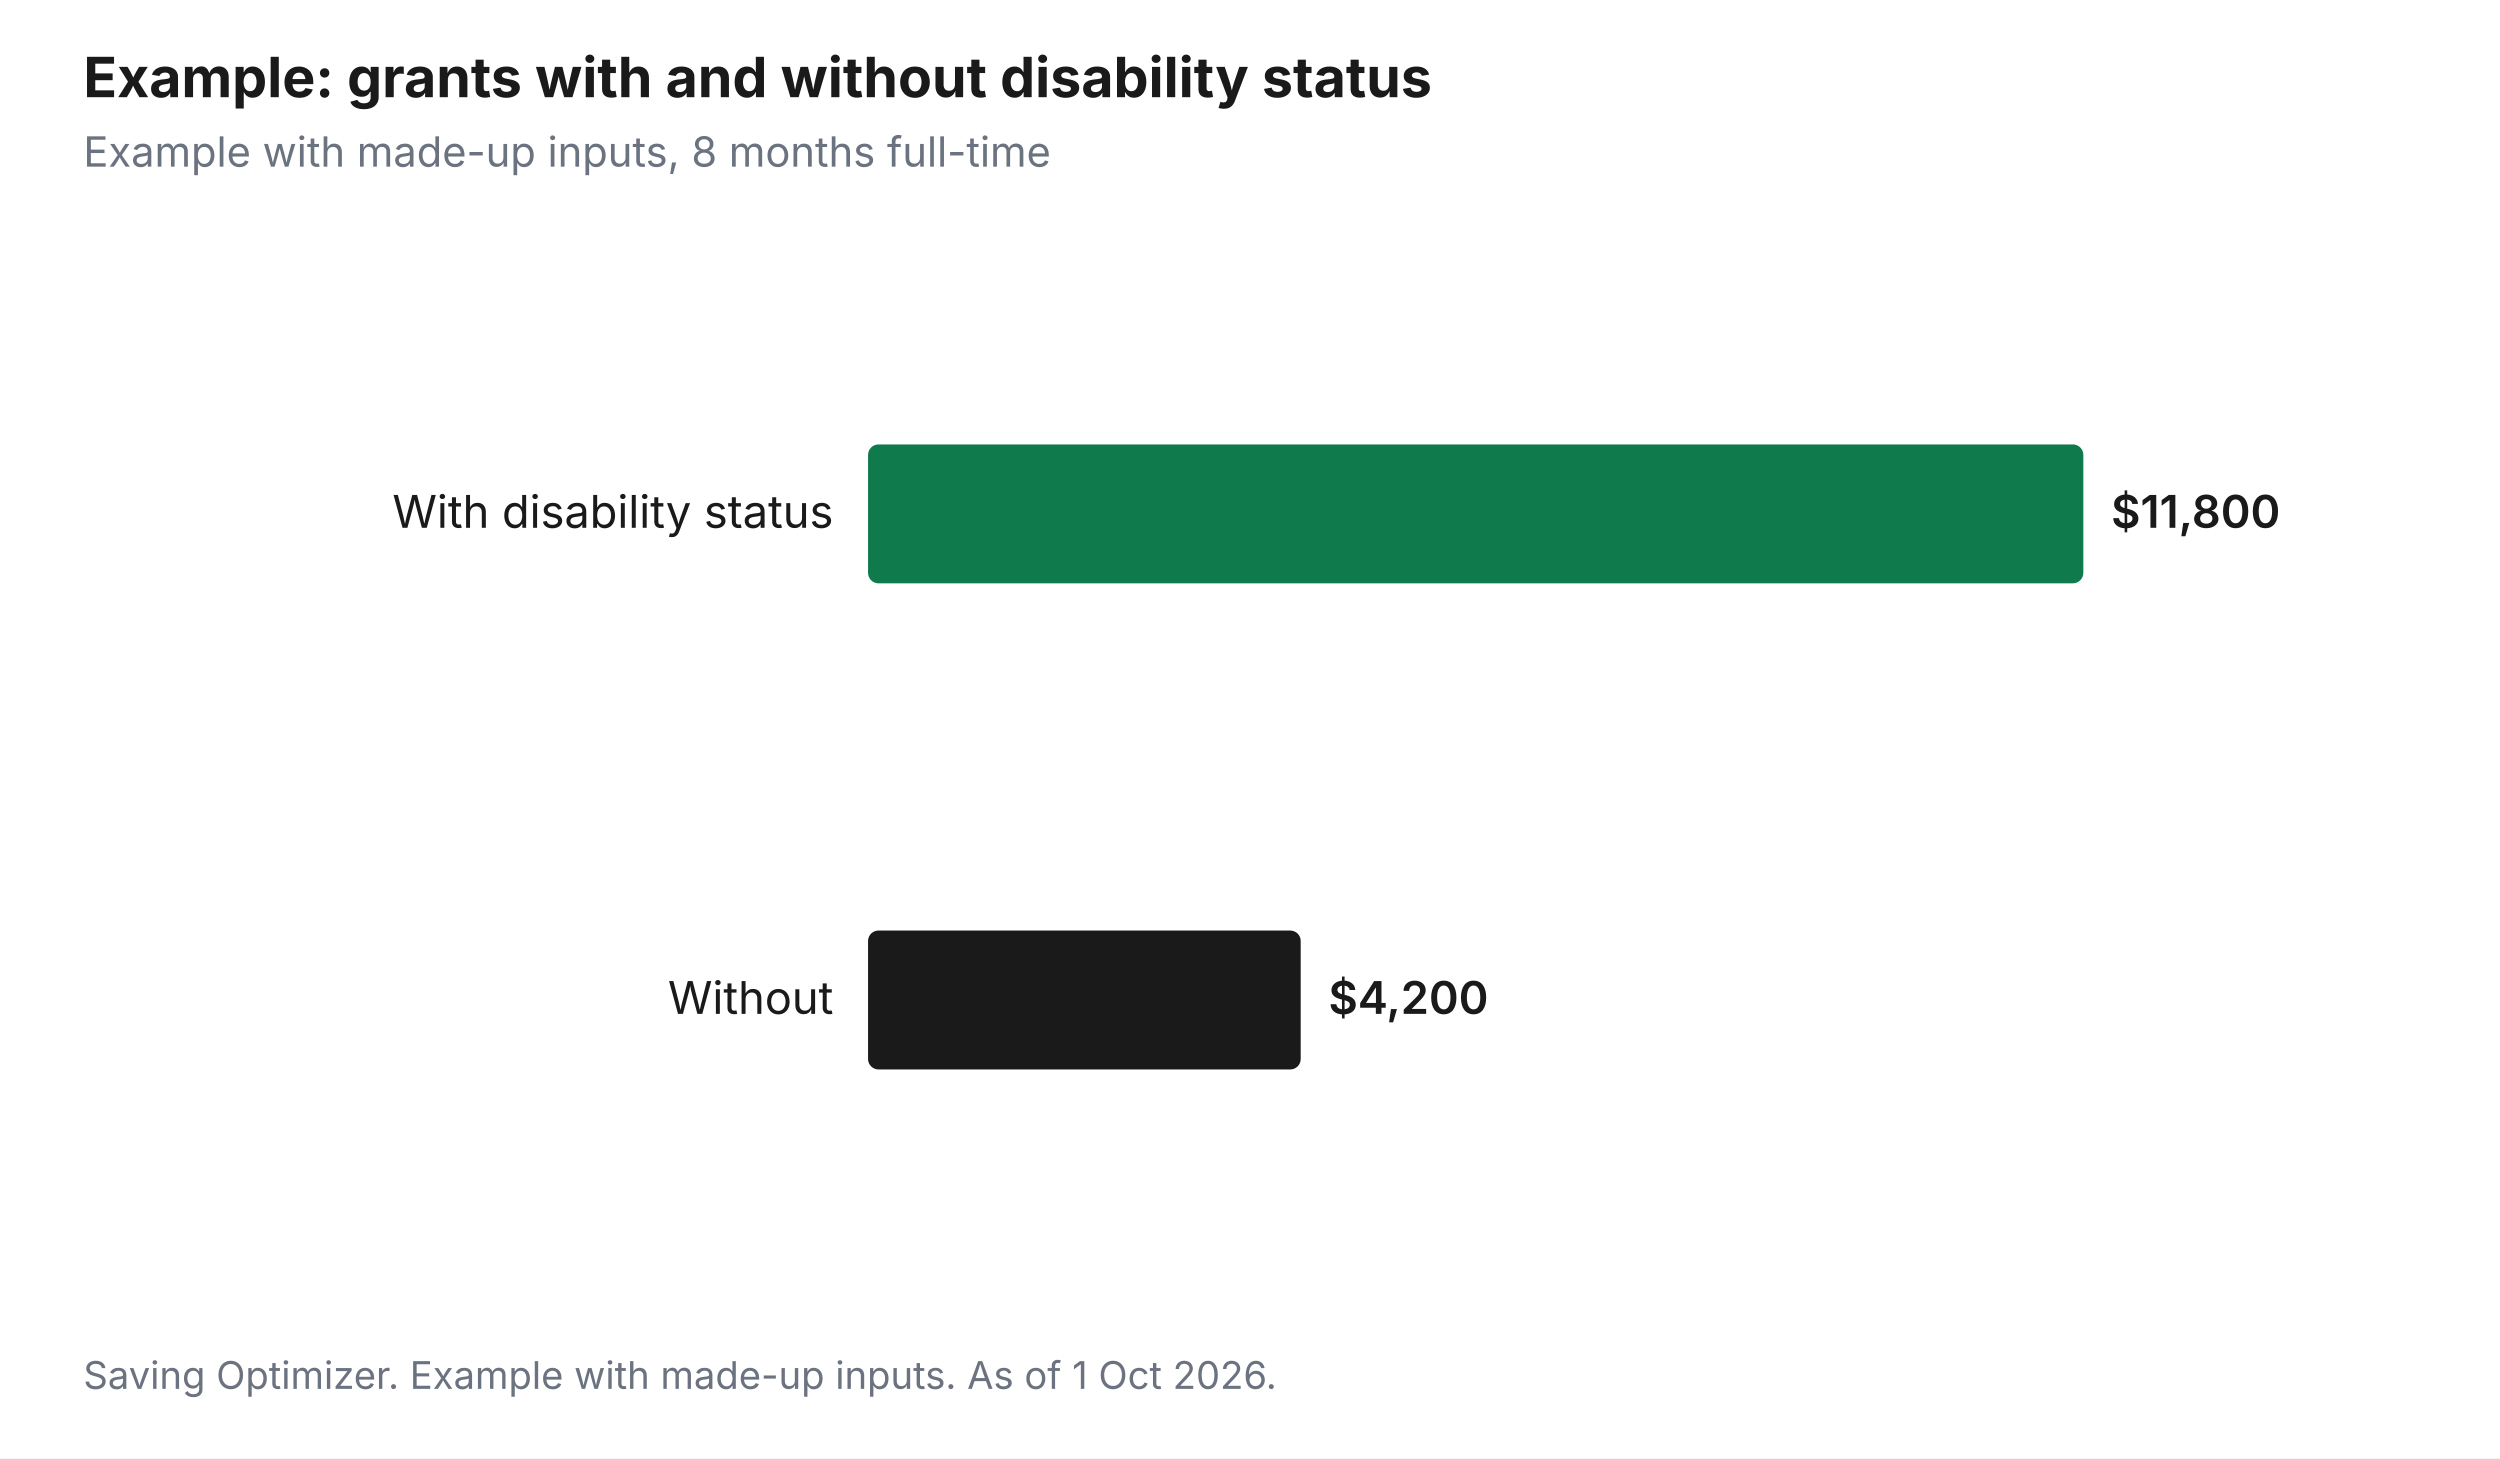
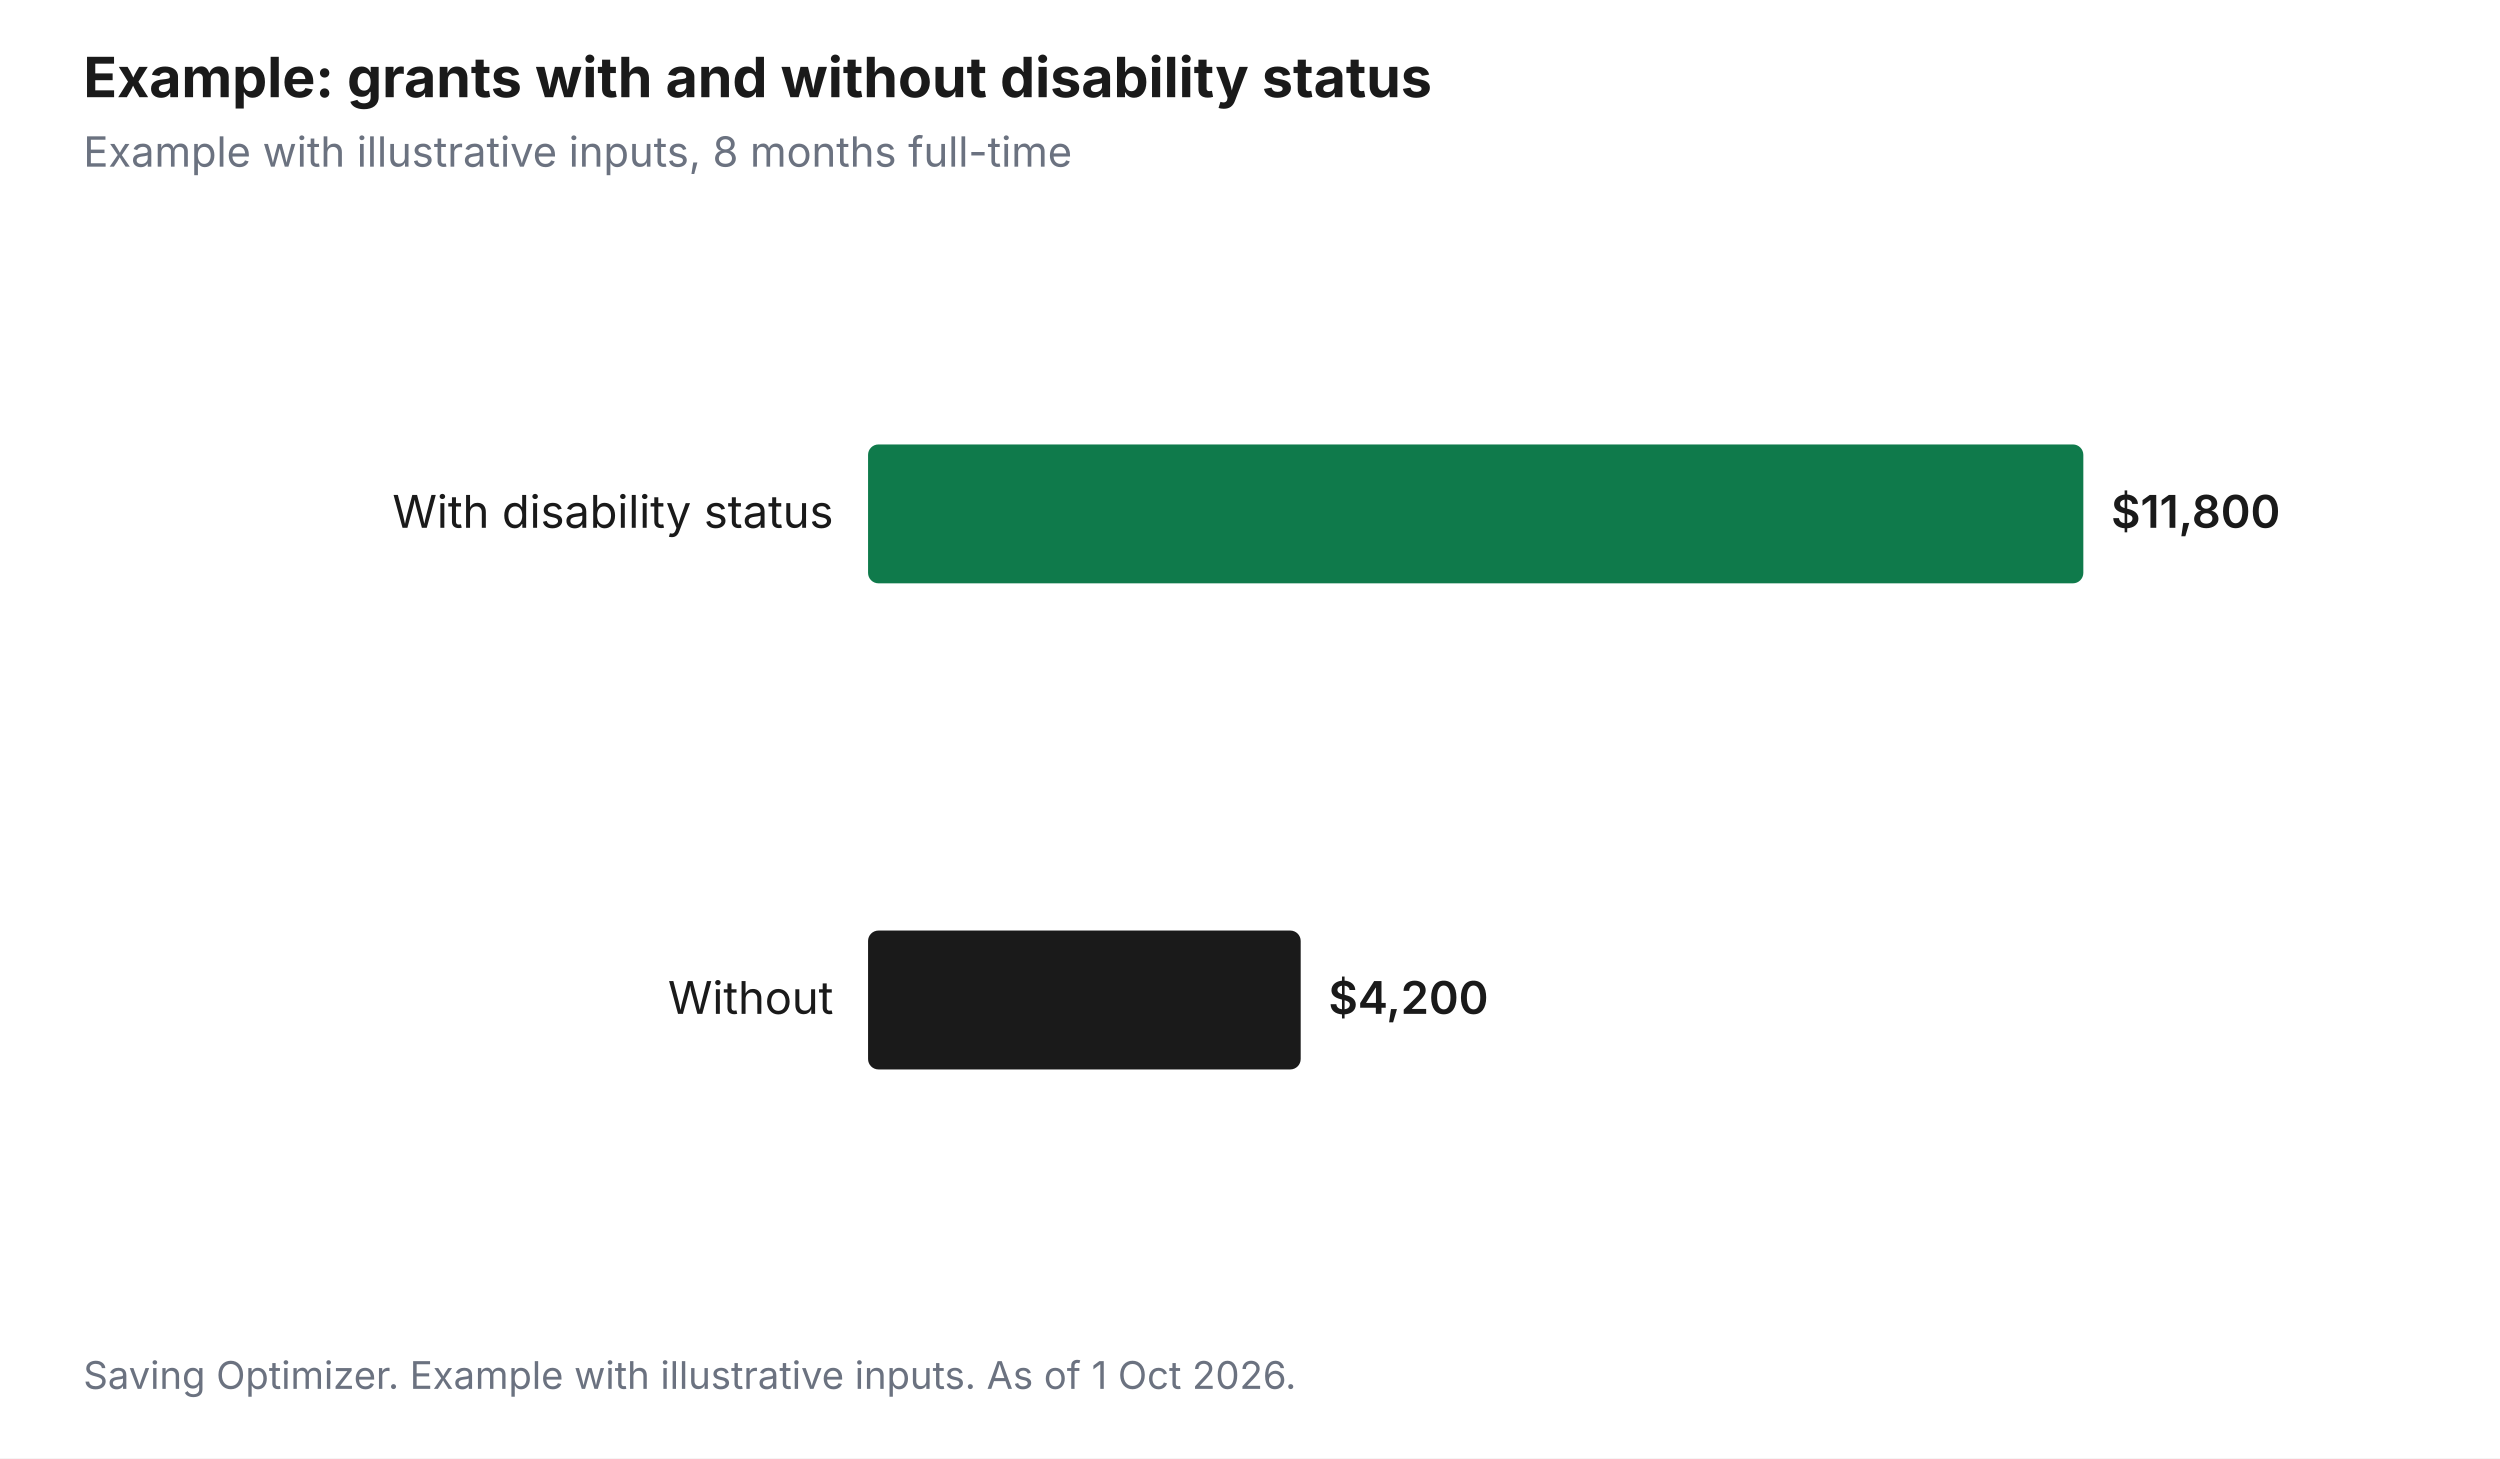
<svg xmlns="http://www.w3.org/2000/svg" viewBox="0 0 720 420" width="720" height="420" role="img" aria-labelledby="t d">
  <rect width="720" height="420" fill="#FFFFFF" />
  <text x="24" y="28" font-family="Inter, Arial, sans-serif" font-size="16" font-weight="700" fill="#1A1A1A">Example: grants with and without disability status</text>
-   <text x="24" y="48" font-family="Inter, Arial, sans-serif" font-size="12" fill="#6B7280">Example with made-up inputs, 8 months full-time</text>
+   <text x="24" y="48" font-family="Inter, Arial, sans-serif" font-size="12" fill="#6B7280">Example with illustrative inputs, 8 months full-time</text>
  <text x="240" y="152.0" text-anchor="end" font-family="Inter, Arial, sans-serif" font-size="13" fill="#1A1A1A">With disability status</text>
  <rect x="250" y="128.0" width="350.0" height="40.0" rx="3" fill="#0F7A4B" />
  <text x="608.0" y="152.0" font-family="Inter, Arial, sans-serif" font-size="13" font-weight="600" fill="#1A1A1A">$11,800</text>
  <text x="240" y="292.0" text-anchor="end" font-family="Inter, Arial, sans-serif" font-size="13" fill="#1A1A1A">Without</text>
  <rect x="250" y="268.0" width="124.6" height="40.0" rx="3" fill="#1A1A1A" />
  <text x="382.6" y="292.0" font-family="Inter, Arial, sans-serif" font-size="13" font-weight="600" fill="#1A1A1A">$4,200</text>
-   <text x="24" y="400" font-family="Inter, Arial, sans-serif" font-size="11" fill="#6B7280">Saving Optimizer. Example with made-up inputs. As of 1 Oct 2026.</text>
+   <text x="24" y="400" font-family="Inter, Arial, sans-serif" font-size="11" fill="#6B7280">Saving Optimizer. Example with illustrative inputs. As of 1 Oct 2026.</text>
</svg>
